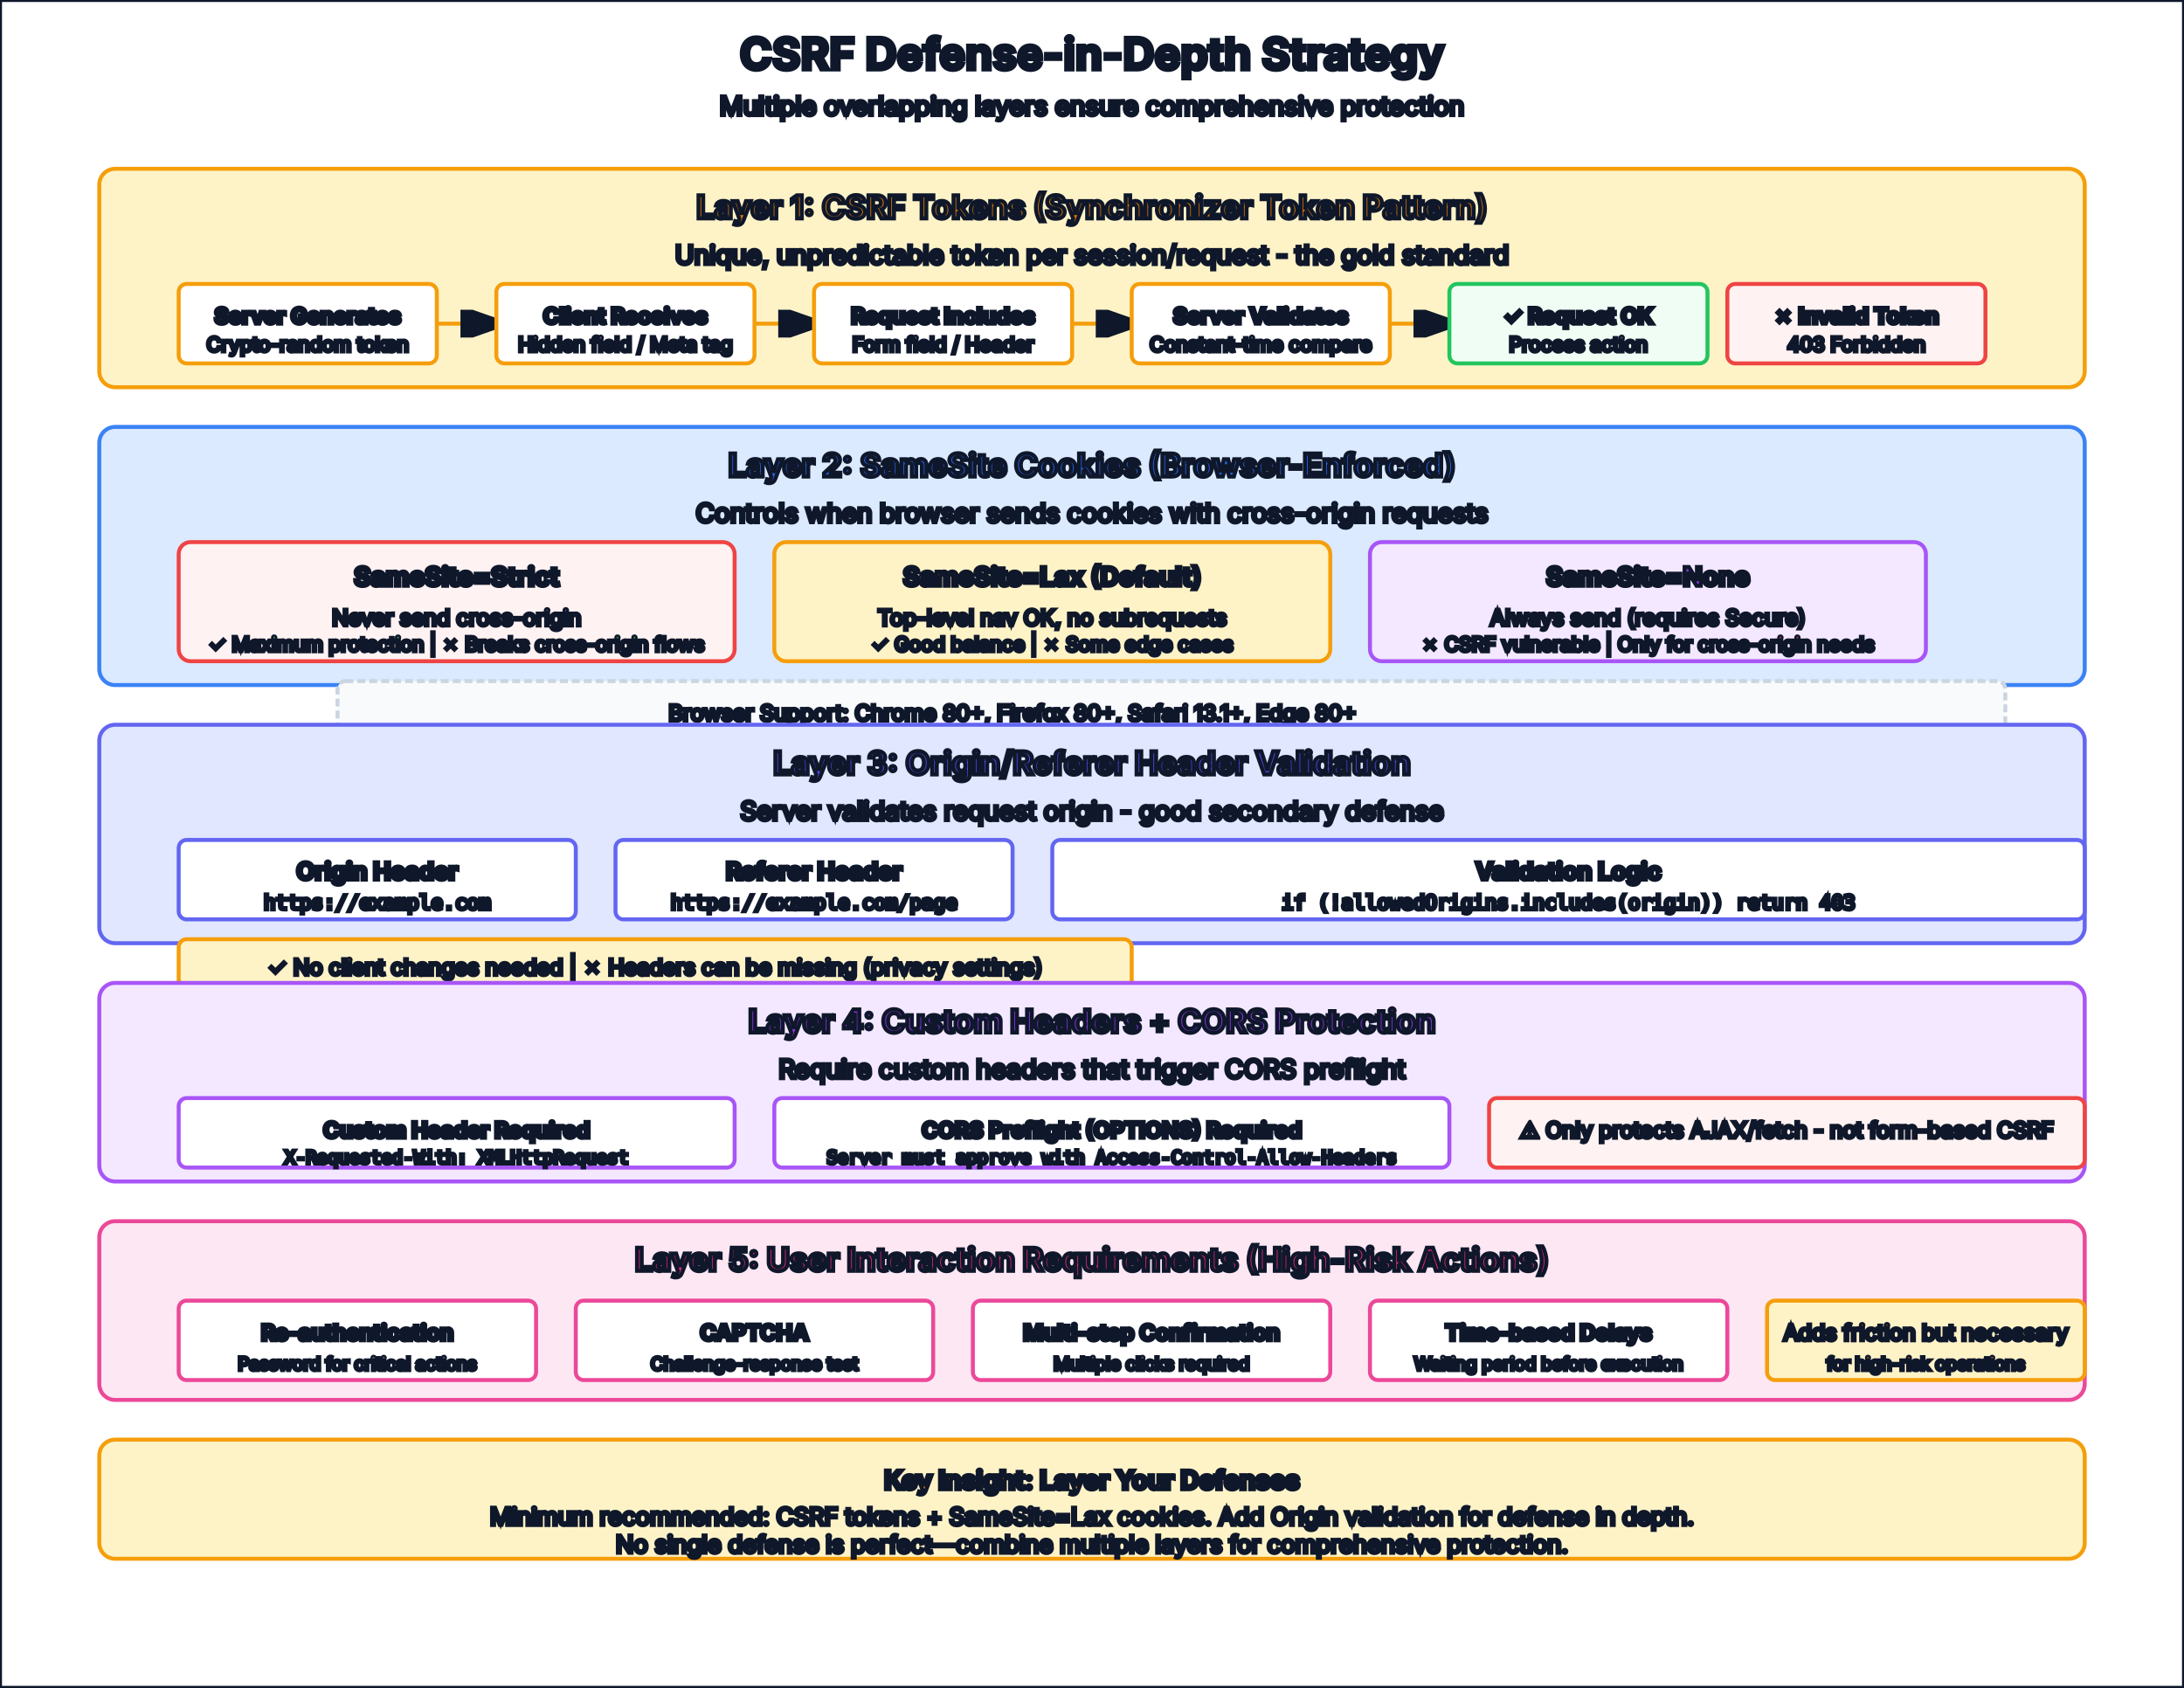
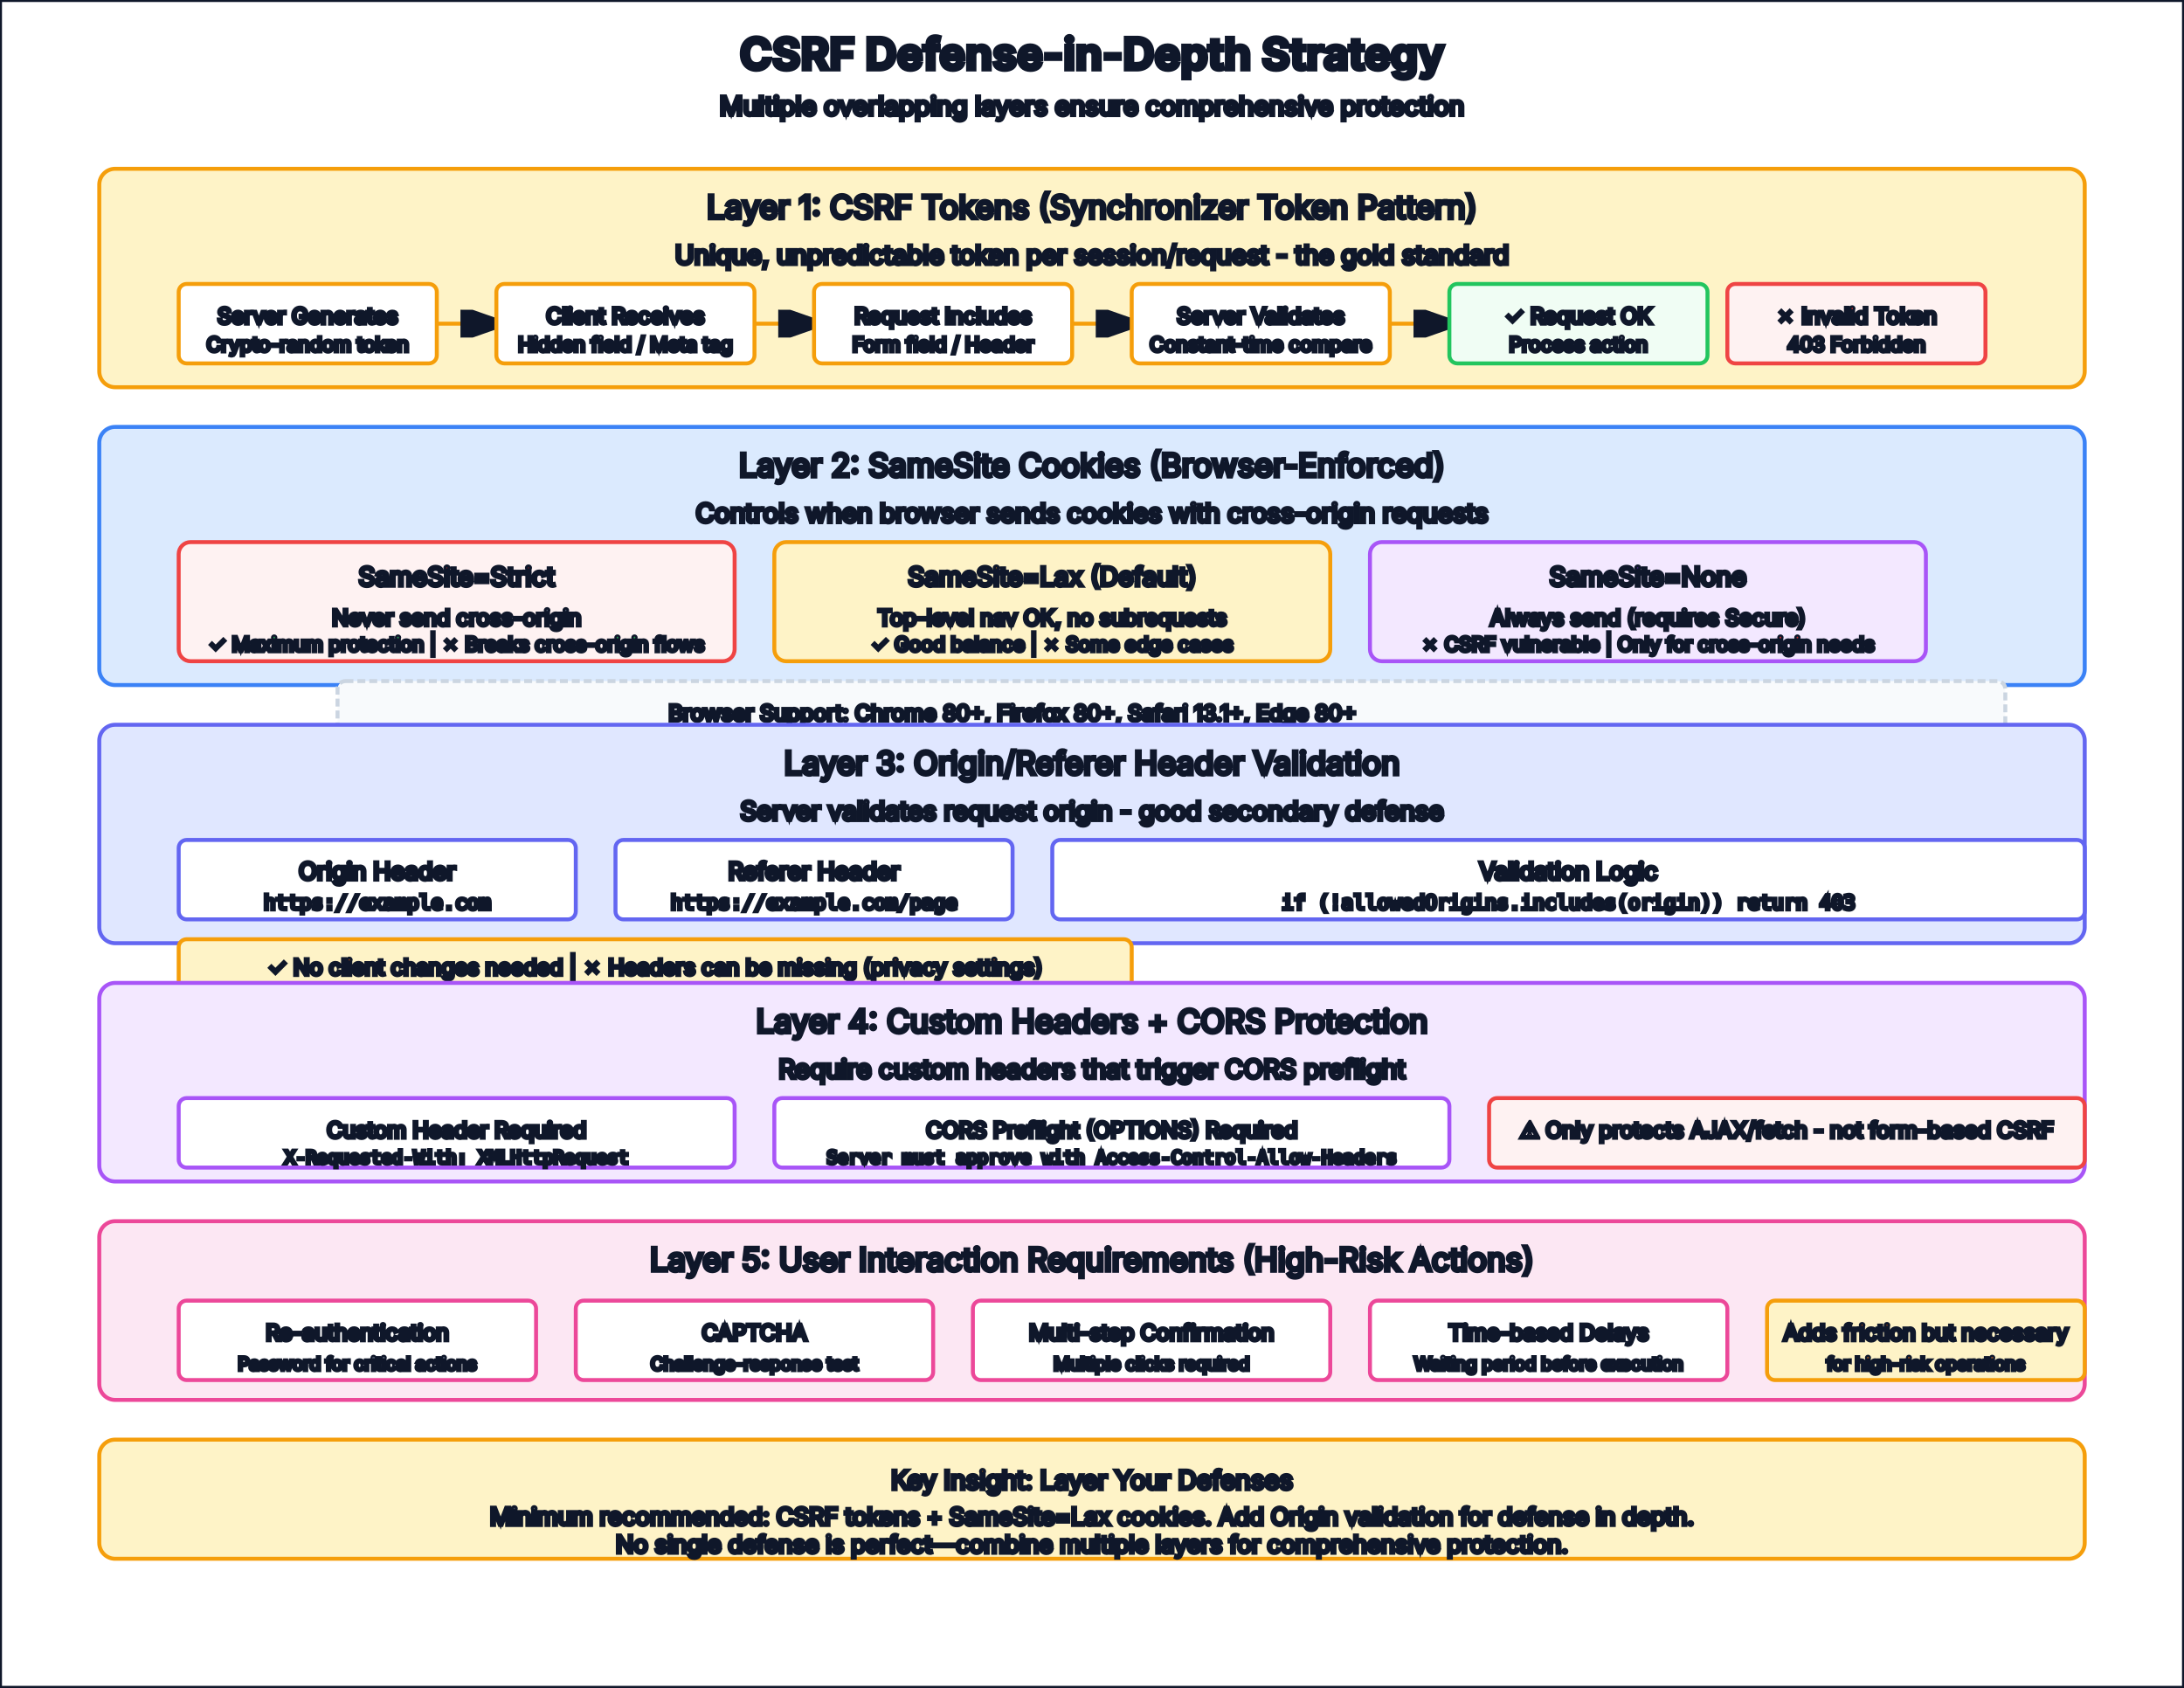
<svg xmlns="http://www.w3.org/2000/svg" viewBox="0 0 1100 850" fill="none" stroke="#0f172a" stroke-width="2">
  <rect width="1100" height="850" fill="#ffffff" />
  <text x="550" y="35" text-anchor="middle" font-family="system-ui, -apple-system, sans-serif" font-size="22" font-weight="bold" fill="#0f172a">CSRF Defense-in-Depth Strategy</text>
  <text x="550" y="58" text-anchor="middle" font-family="system-ui, -apple-system, sans-serif" font-size="13" fill="#475569">Multiple overlapping layers ensure comprehensive protection</text>
  <g transform="translate(50, 85)">
    <rect x="0" y="0" width="1000" height="110" rx="8" fill="#fef3c7" stroke="#f59e0b" stroke-width="2" />
-     <text x="500" y="25" text-anchor="middle" font-family="system-ui, -apple-system, sans-serif" font-size="16" font-weight="bold" fill="#d97706">Layer 1: CSRF Tokens (Synchronizer Token Pattern)</text>
+     <text x="500" y="25" text-anchor="middle" font-family="system-ui, -apple-system, sans-serif" font-size="16" font-weight="400" fill="#d97706">Layer 1: CSRF Tokens (Synchronizer Token Pattern)</text>
    <text x="500" y="48" text-anchor="middle" font-family="system-ui, -apple-system, sans-serif" font-size="13" fill="#475569">Unique, unpredictable token per session/request - the gold standard</text>
    <g transform="translate(40, 58)">
      <rect x="0" y="0" width="130" height="40" rx="4" fill="#ffffff" stroke="#f59e0b" />
-       <text x="65" y="20" text-anchor="middle" font-family="system-ui, -apple-system, sans-serif" font-size="11" font-weight="bold" fill="#0f172a">Server Generates</text>
+       <text x="65" y="20" text-anchor="middle" font-family="system-ui, -apple-system, sans-serif" font-size="11" font-weight="400" fill="#0f172a">Server Generates</text>
      <text x="65" y="34" text-anchor="middle" font-family="system-ui, -apple-system, sans-serif" font-size="10" fill="#475569">Crypto-random token</text>
      <line x1="130" y1="20" x2="160" y2="20" stroke="#f59e0b" stroke-width="2" marker-end="url(#arrowhead)" />
      <rect x="160" y="0" width="130" height="40" rx="4" fill="#ffffff" stroke="#f59e0b" />
-       <text x="225" y="20" text-anchor="middle" font-family="system-ui, -apple-system, sans-serif" font-size="11" font-weight="bold" fill="#0f172a">Client Receives</text>
+       <text x="225" y="20" text-anchor="middle" font-family="system-ui, -apple-system, sans-serif" font-size="11" font-weight="400" fill="#0f172a">Client Receives</text>
      <text x="225" y="34" text-anchor="middle" font-family="system-ui, -apple-system, sans-serif" font-size="10" fill="#475569">Hidden field / Meta tag</text>
      <line x1="290" y1="20" x2="320" y2="20" stroke="#f59e0b" stroke-width="2" marker-end="url(#arrowhead)" />
      <rect x="320" y="0" width="130" height="40" rx="4" fill="#ffffff" stroke="#f59e0b" />
-       <text x="385" y="20" text-anchor="middle" font-family="system-ui, -apple-system, sans-serif" font-size="11" font-weight="bold" fill="#0f172a">Request Includes</text>
+       <text x="385" y="20" text-anchor="middle" font-family="system-ui, -apple-system, sans-serif" font-size="11" font-weight="400" fill="#0f172a">Request Includes</text>
      <text x="385" y="34" text-anchor="middle" font-family="system-ui, -apple-system, sans-serif" font-size="10" fill="#475569">Form field / Header</text>
      <line x1="450" y1="20" x2="480" y2="20" stroke="#f59e0b" stroke-width="2" marker-end="url(#arrowhead)" />
      <rect x="480" y="0" width="130" height="40" rx="4" fill="#ffffff" stroke="#f59e0b" />
-       <text x="545" y="20" text-anchor="middle" font-family="system-ui, -apple-system, sans-serif" font-size="11" font-weight="bold" fill="#0f172a">Server Validates</text>
+       <text x="545" y="20" text-anchor="middle" font-family="system-ui, -apple-system, sans-serif" font-size="11" font-weight="400" fill="#0f172a">Server Validates</text>
      <text x="545" y="34" text-anchor="middle" font-family="system-ui, -apple-system, sans-serif" font-size="10" fill="#475569">Constant-time compare</text>
      <line x1="610" y1="20" x2="640" y2="20" stroke="#f59e0b" stroke-width="2" marker-end="url(#arrowhead)" />
      <rect x="640" y="0" width="130" height="40" rx="4" fill="#f0fdf4" stroke="#22c55e" />
-       <text x="705" y="20" text-anchor="middle" font-family="system-ui, -apple-system, sans-serif" font-size="11" font-weight="bold" fill="#16a34a">✓ Request OK</text>
+       <text x="705" y="20" text-anchor="middle" font-family="system-ui, -apple-system, sans-serif" font-size="11" font-weight="400" fill="#16a34a">✓ Request OK</text>
      <text x="705" y="34" text-anchor="middle" font-family="system-ui, -apple-system, sans-serif" font-size="10" fill="#475569">Process action</text>
      <rect x="780" y="0" width="130" height="40" rx="4" fill="#fef2f2" stroke="#ef4444" />
-       <text x="845" y="20" text-anchor="middle" font-family="system-ui, -apple-system, sans-serif" font-size="11" font-weight="bold" fill="#dc2626">✗ Invalid Token</text>
+       <text x="845" y="20" text-anchor="middle" font-family="system-ui, -apple-system, sans-serif" font-size="11" font-weight="400" fill="#dc2626">✗ Invalid Token</text>
      <text x="845" y="34" text-anchor="middle" font-family="system-ui, -apple-system, sans-serif" font-size="10" fill="#475569">403 Forbidden</text>
    </g>
  </g>
  <g transform="translate(50, 215)">
    <rect x="0" y="0" width="1000" height="130" rx="8" fill="#dbeafe" stroke="#3b82f6" stroke-width="2" />
-     <text x="500" y="25" text-anchor="middle" font-family="system-ui, -apple-system, sans-serif" font-size="16" font-weight="bold" fill="#2563eb">Layer 2: SameSite Cookies (Browser-Enforced)</text>
+     <text x="500" y="25" text-anchor="middle" font-family="system-ui, -apple-system, sans-serif" font-size="16" font-weight="400" fill="#2563eb">Layer 2: SameSite Cookies (Browser-Enforced)</text>
    <text x="500" y="48" text-anchor="middle" font-family="system-ui, -apple-system, sans-serif" font-size="13" fill="#475569">Controls when browser sends cookies with cross-origin requests</text>
    <g transform="translate(40, 58)">
      <rect x="0" y="0" width="280" height="60" rx="6" fill="#fef2f2" stroke="#ef4444" />
-       <text x="140" y="22" text-anchor="middle" font-family="system-ui, -apple-system, sans-serif" font-size="13" font-weight="bold" fill="#dc2626">SameSite=Strict</text>
+       <text x="140" y="22" text-anchor="middle" font-family="system-ui, -apple-system, sans-serif" font-size="13" font-weight="400" fill="#dc2626">SameSite=Strict</text>
      <text x="140" y="42" text-anchor="middle" font-family="system-ui, -apple-system, sans-serif" font-size="11" fill="#475569">Never send cross-origin</text>
      <text x="140" y="55" text-anchor="middle" font-family="system-ui, -apple-system, sans-serif" font-size="10" fill="#16a34a">✓ Maximum protection | ✗ Breaks cross-origin flows</text>
      <rect x="300" y="0" width="280" height="60" rx="6" fill="#fef3c7" stroke="#f59e0b" />
-       <text x="440" y="22" text-anchor="middle" font-family="system-ui, -apple-system, sans-serif" font-size="13" font-weight="bold" fill="#d97706">SameSite=Lax (Default)</text>
+       <text x="440" y="22" text-anchor="middle" font-family="system-ui, -apple-system, sans-serif" font-size="13" font-weight="400" fill="#d97706">SameSite=Lax (Default)</text>
      <text x="440" y="42" text-anchor="middle" font-family="system-ui, -apple-system, sans-serif" font-size="11" fill="#475569">Top-level nav OK, no subrequests</text>
      <text x="440" y="55" text-anchor="middle" font-family="system-ui, -apple-system, sans-serif" font-size="10" fill="#16a34a">✓ Good balance | ✗ Some edge cases</text>
      <rect x="600" y="0" width="280" height="60" rx="6" fill="#f3e8ff" stroke="#a855f7" />
-       <text x="740" y="22" text-anchor="middle" font-family="system-ui, -apple-system, sans-serif" font-size="13" font-weight="bold" fill="#9333ea">SameSite=None</text>
+       <text x="740" y="22" text-anchor="middle" font-family="system-ui, -apple-system, sans-serif" font-size="13" font-weight="400" fill="#9333ea">SameSite=None</text>
      <text x="740" y="42" text-anchor="middle" font-family="system-ui, -apple-system, sans-serif" font-size="11" fill="#475569">Always send (requires Secure)</text>
      <text x="740" y="55" text-anchor="middle" font-family="system-ui, -apple-system, sans-serif" font-size="10" fill="#dc2626">✗ CSRF vulnerable | Only for cross-origin needs</text>
      <rect x="80" y="70" width="840" height="50" rx="4" fill="#f8fafc" stroke="#cbd5e1" stroke-dasharray="4,2" />
      <text x="420" y="90" text-anchor="middle" font-family="system-ui, -apple-system, sans-serif" font-size="11" fill="#475569">Browser Support: Chrome 80+, Firefox 80+, Safari 13.1+, Edge 80+</text>
      <text x="420" y="108" text-anchor="middle" font-family="system-ui, -apple-system, sans-serif" font-size="11" fill="#dc2626">⚠️ Not supported in IE or older browsers - combine with CSRF tokens</text>
    </g>
  </g>
  <g transform="translate(50, 365)">
    <rect x="0" y="0" width="1000" height="110" rx="8" fill="#e0e7ff" stroke="#6366f1" stroke-width="2" />
-     <text x="500" y="25" text-anchor="middle" font-family="system-ui, -apple-system, sans-serif" font-size="16" font-weight="bold" fill="#4f46e5">Layer 3: Origin/Referer Header Validation</text>
+     <text x="500" y="25" text-anchor="middle" font-family="system-ui, -apple-system, sans-serif" font-size="16" font-weight="400" fill="#4f46e5">Layer 3: Origin/Referer Header Validation</text>
    <text x="500" y="48" text-anchor="middle" font-family="system-ui, -apple-system, sans-serif" font-size="13" fill="#475569">Server validates request origin - good secondary defense</text>
    <g transform="translate(40, 58)">
      <rect x="0" y="0" width="200" height="40" rx="4" fill="#ffffff" stroke="#6366f1" />
-       <text x="100" y="20" text-anchor="middle" font-family="system-ui, -apple-system, sans-serif" font-size="12" font-weight="bold" fill="#0f172a">Origin Header</text>
+       <text x="100" y="20" text-anchor="middle" font-family="system-ui, -apple-system, sans-serif" font-size="12" font-weight="400" fill="#0f172a">Origin Header</text>
      <text x="100" y="35" text-anchor="middle" font-family="monospace" font-size="10" fill="#475569">https://example.com</text>
      <rect x="220" y="0" width="200" height="40" rx="4" fill="#ffffff" stroke="#6366f1" />
-       <text x="320" y="20" text-anchor="middle" font-family="system-ui, -apple-system, sans-serif" font-size="12" font-weight="bold" fill="#0f172a">Referer Header</text>
+       <text x="320" y="20" text-anchor="middle" font-family="system-ui, -apple-system, sans-serif" font-size="12" font-weight="400" fill="#0f172a">Referer Header</text>
      <text x="320" y="35" text-anchor="middle" font-family="monospace" font-size="10" fill="#475569">https://example.com/page</text>
      <rect x="440" y="0" width="520" height="40" rx="4" fill="#ffffff" stroke="#6366f1" />
-       <text x="700" y="20" text-anchor="middle" font-family="system-ui, -apple-system, sans-serif" font-size="12" font-weight="bold" fill="#0f172a">Validation Logic</text>
+       <text x="700" y="20" text-anchor="middle" font-family="system-ui, -apple-system, sans-serif" font-size="12" font-weight="400" fill="#0f172a">Validation Logic</text>
      <text x="700" y="35" text-anchor="middle" font-family="monospace" font-size="10" fill="#475569">if (!allowedOrigins.includes(origin)) return 403</text>
      <rect x="0" y="50" width="480" height="45" rx="4" fill="#fef3c7" stroke="#f59e0b" />
      <text x="240" y="68" text-anchor="middle" font-family="system-ui, -apple-system, sans-serif" font-size="11" fill="#92400e">✓ No client changes needed | ✗ Headers can be missing (privacy settings)</text>
      <text x="240" y="85" text-anchor="middle" font-family="system-ui, -apple-system, sans-serif" font-size="11" fill="#92400e">✓ Stateless validation | ✗ Not reliable as primary defense</text>
    </g>
  </g>
  <g transform="translate(50, 495)">
    <rect x="0" y="0" width="1000" height="100" rx="8" fill="#f3e8ff" stroke="#a855f7" stroke-width="2" />
-     <text x="500" y="25" text-anchor="middle" font-family="system-ui, -apple-system, sans-serif" font-size="16" font-weight="bold" fill="#9333ea">Layer 4: Custom Headers + CORS Protection</text>
+     <text x="500" y="25" text-anchor="middle" font-family="system-ui, -apple-system, sans-serif" font-size="16" font-weight="400" fill="#9333ea">Layer 4: Custom Headers + CORS Protection</text>
    <text x="500" y="48" text-anchor="middle" font-family="system-ui, -apple-system, sans-serif" font-size="13" fill="#475569">Require custom headers that trigger CORS preflight</text>
    <g transform="translate(40, 58)">
      <rect x="0" y="0" width="280" height="35" rx="4" fill="#ffffff" stroke="#a855f7" />
-       <text x="140" y="20" text-anchor="middle" font-family="system-ui, -apple-system, sans-serif" font-size="11" font-weight="bold" fill="#0f172a">Custom Header Required</text>
+       <text x="140" y="20" text-anchor="middle" font-family="system-ui, -apple-system, sans-serif" font-size="11" font-weight="400" fill="#0f172a">Custom Header Required</text>
      <text x="140" y="33" text-anchor="middle" font-family="monospace" font-size="9" fill="#475569">X-Requested-With: XMLHttpRequest</text>
      <rect x="300" y="0" width="340" height="35" rx="4" fill="#ffffff" stroke="#a855f7" />
-       <text x="470" y="20" text-anchor="middle" font-family="system-ui, -apple-system, sans-serif" font-size="11" font-weight="bold" fill="#0f172a">CORS Preflight (OPTIONS) Required</text>
+       <text x="470" y="20" text-anchor="middle" font-family="system-ui, -apple-system, sans-serif" font-size="11" font-weight="400" fill="#0f172a">CORS Preflight (OPTIONS) Required</text>
      <text x="470" y="33" text-anchor="middle" font-family="monospace" font-size="9" fill="#475569">Server must approve with Access-Control-Allow-Headers</text>
      <rect x="660" y="0" width="300" height="35" rx="4" fill="#fef2f2" stroke="#ef4444" />
      <text x="810" y="20" text-anchor="middle" font-family="system-ui, -apple-system, sans-serif" font-size="11" fill="#dc2626">⚠️ Only protects AJAX/fetch - not form-based CSRF</text>
    </g>
  </g>
  <g transform="translate(50, 615)">
    <rect x="0" y="0" width="1000" height="90" rx="8" fill="#fce7f3" stroke="#ec4899" stroke-width="2" />
-     <text x="500" y="25" text-anchor="middle" font-family="system-ui, -apple-system, sans-serif" font-size="16" font-weight="bold" fill="#db2777">Layer 5: User Interaction Requirements (High-Risk Actions)</text>
+     <text x="500" y="25" text-anchor="middle" font-family="system-ui, -apple-system, sans-serif" font-size="16" font-weight="400" fill="#db2777">Layer 5: User Interaction Requirements (High-Risk Actions)</text>
    <g transform="translate(40, 40)">
      <rect x="0" y="0" width="180" height="40" rx="4" fill="#ffffff" stroke="#ec4899" />
-       <text x="90" y="20" text-anchor="middle" font-family="system-ui, -apple-system, sans-serif" font-size="11" font-weight="bold" fill="#0f172a">Re-authentication</text>
+       <text x="90" y="20" text-anchor="middle" font-family="system-ui, -apple-system, sans-serif" font-size="11" font-weight="400" fill="#0f172a">Re-authentication</text>
      <text x="90" y="35" text-anchor="middle" font-family="system-ui, -apple-system, sans-serif" font-size="9" fill="#475569">Password for critical actions</text>
      <rect x="200" y="0" width="180" height="40" rx="4" fill="#ffffff" stroke="#ec4899" />
-       <text x="290" y="20" text-anchor="middle" font-family="system-ui, -apple-system, sans-serif" font-size="11" font-weight="bold" fill="#0f172a">CAPTCHA</text>
+       <text x="290" y="20" text-anchor="middle" font-family="system-ui, -apple-system, sans-serif" font-size="11" font-weight="400" fill="#0f172a">CAPTCHA</text>
      <text x="290" y="35" text-anchor="middle" font-family="system-ui, -apple-system, sans-serif" font-size="9" fill="#475569">Challenge-response test</text>
      <rect x="400" y="0" width="180" height="40" rx="4" fill="#ffffff" stroke="#ec4899" />
-       <text x="490" y="20" text-anchor="middle" font-family="system-ui, -apple-system, sans-serif" font-size="11" font-weight="bold" fill="#0f172a">Multi-step Confirmation</text>
+       <text x="490" y="20" text-anchor="middle" font-family="system-ui, -apple-system, sans-serif" font-size="11" font-weight="400" fill="#0f172a">Multi-step Confirmation</text>
      <text x="490" y="35" text-anchor="middle" font-family="system-ui, -apple-system, sans-serif" font-size="9" fill="#475569">Multiple clicks required</text>
      <rect x="600" y="0" width="180" height="40" rx="4" fill="#ffffff" stroke="#ec4899" />
-       <text x="690" y="20" text-anchor="middle" font-family="system-ui, -apple-system, sans-serif" font-size="11" font-weight="bold" fill="#0f172a">Time-based Delays</text>
+       <text x="690" y="20" text-anchor="middle" font-family="system-ui, -apple-system, sans-serif" font-size="11" font-weight="400" fill="#0f172a">Time-based Delays</text>
      <text x="690" y="35" text-anchor="middle" font-family="system-ui, -apple-system, sans-serif" font-size="9" fill="#475569">Waiting period before execution</text>
      <rect x="800" y="0" width="160" height="40" rx="4" fill="#fef3c7" stroke="#f59e0b" />
      <text x="880" y="20" text-anchor="middle" font-family="system-ui, -apple-system, sans-serif" font-size="11" fill="#92400e">Adds friction but necessary</text>
      <text x="880" y="35" text-anchor="middle" font-family="system-ui, -apple-system, sans-serif" font-size="9" fill="#92400e">for high-risk operations</text>
    </g>
  </g>
  <g transform="translate(50, 725)">
    <rect x="0" y="0" width="1000" height="60" rx="8" fill="#fef3c7" stroke="#f59e0b" stroke-width="2" />
-     <text x="500" y="25" text-anchor="middle" font-family="system-ui, -apple-system, sans-serif" font-size="13" font-weight="bold" fill="#d97706">Key Insight: Layer Your Defenses</text>
+     <text x="500" y="25" text-anchor="middle" font-family="system-ui, -apple-system, sans-serif" font-size="13" font-weight="400" fill="#d97706">Key Insight: Layer Your Defenses</text>
    <text x="500" y="43" text-anchor="middle" font-family="system-ui, -apple-system, sans-serif" font-size="12" fill="#475569">Minimum recommended: CSRF tokens + SameSite=Lax cookies. Add Origin validation for defense in depth.</text>
    <text x="500" y="57" text-anchor="middle" font-family="system-ui, -apple-system, sans-serif" font-size="12" fill="#475569">No single defense is perfect—combine multiple layers for comprehensive protection.</text>
  </g>
  <defs>
    <marker id="arrowhead" markerWidth="10" markerHeight="7" refX="9" refY="3.5" orient="auto">
      <polygon points="0 0, 10 3.5, 0 7" fill="#0f172a" />
    </marker>
  </defs>
</svg>
